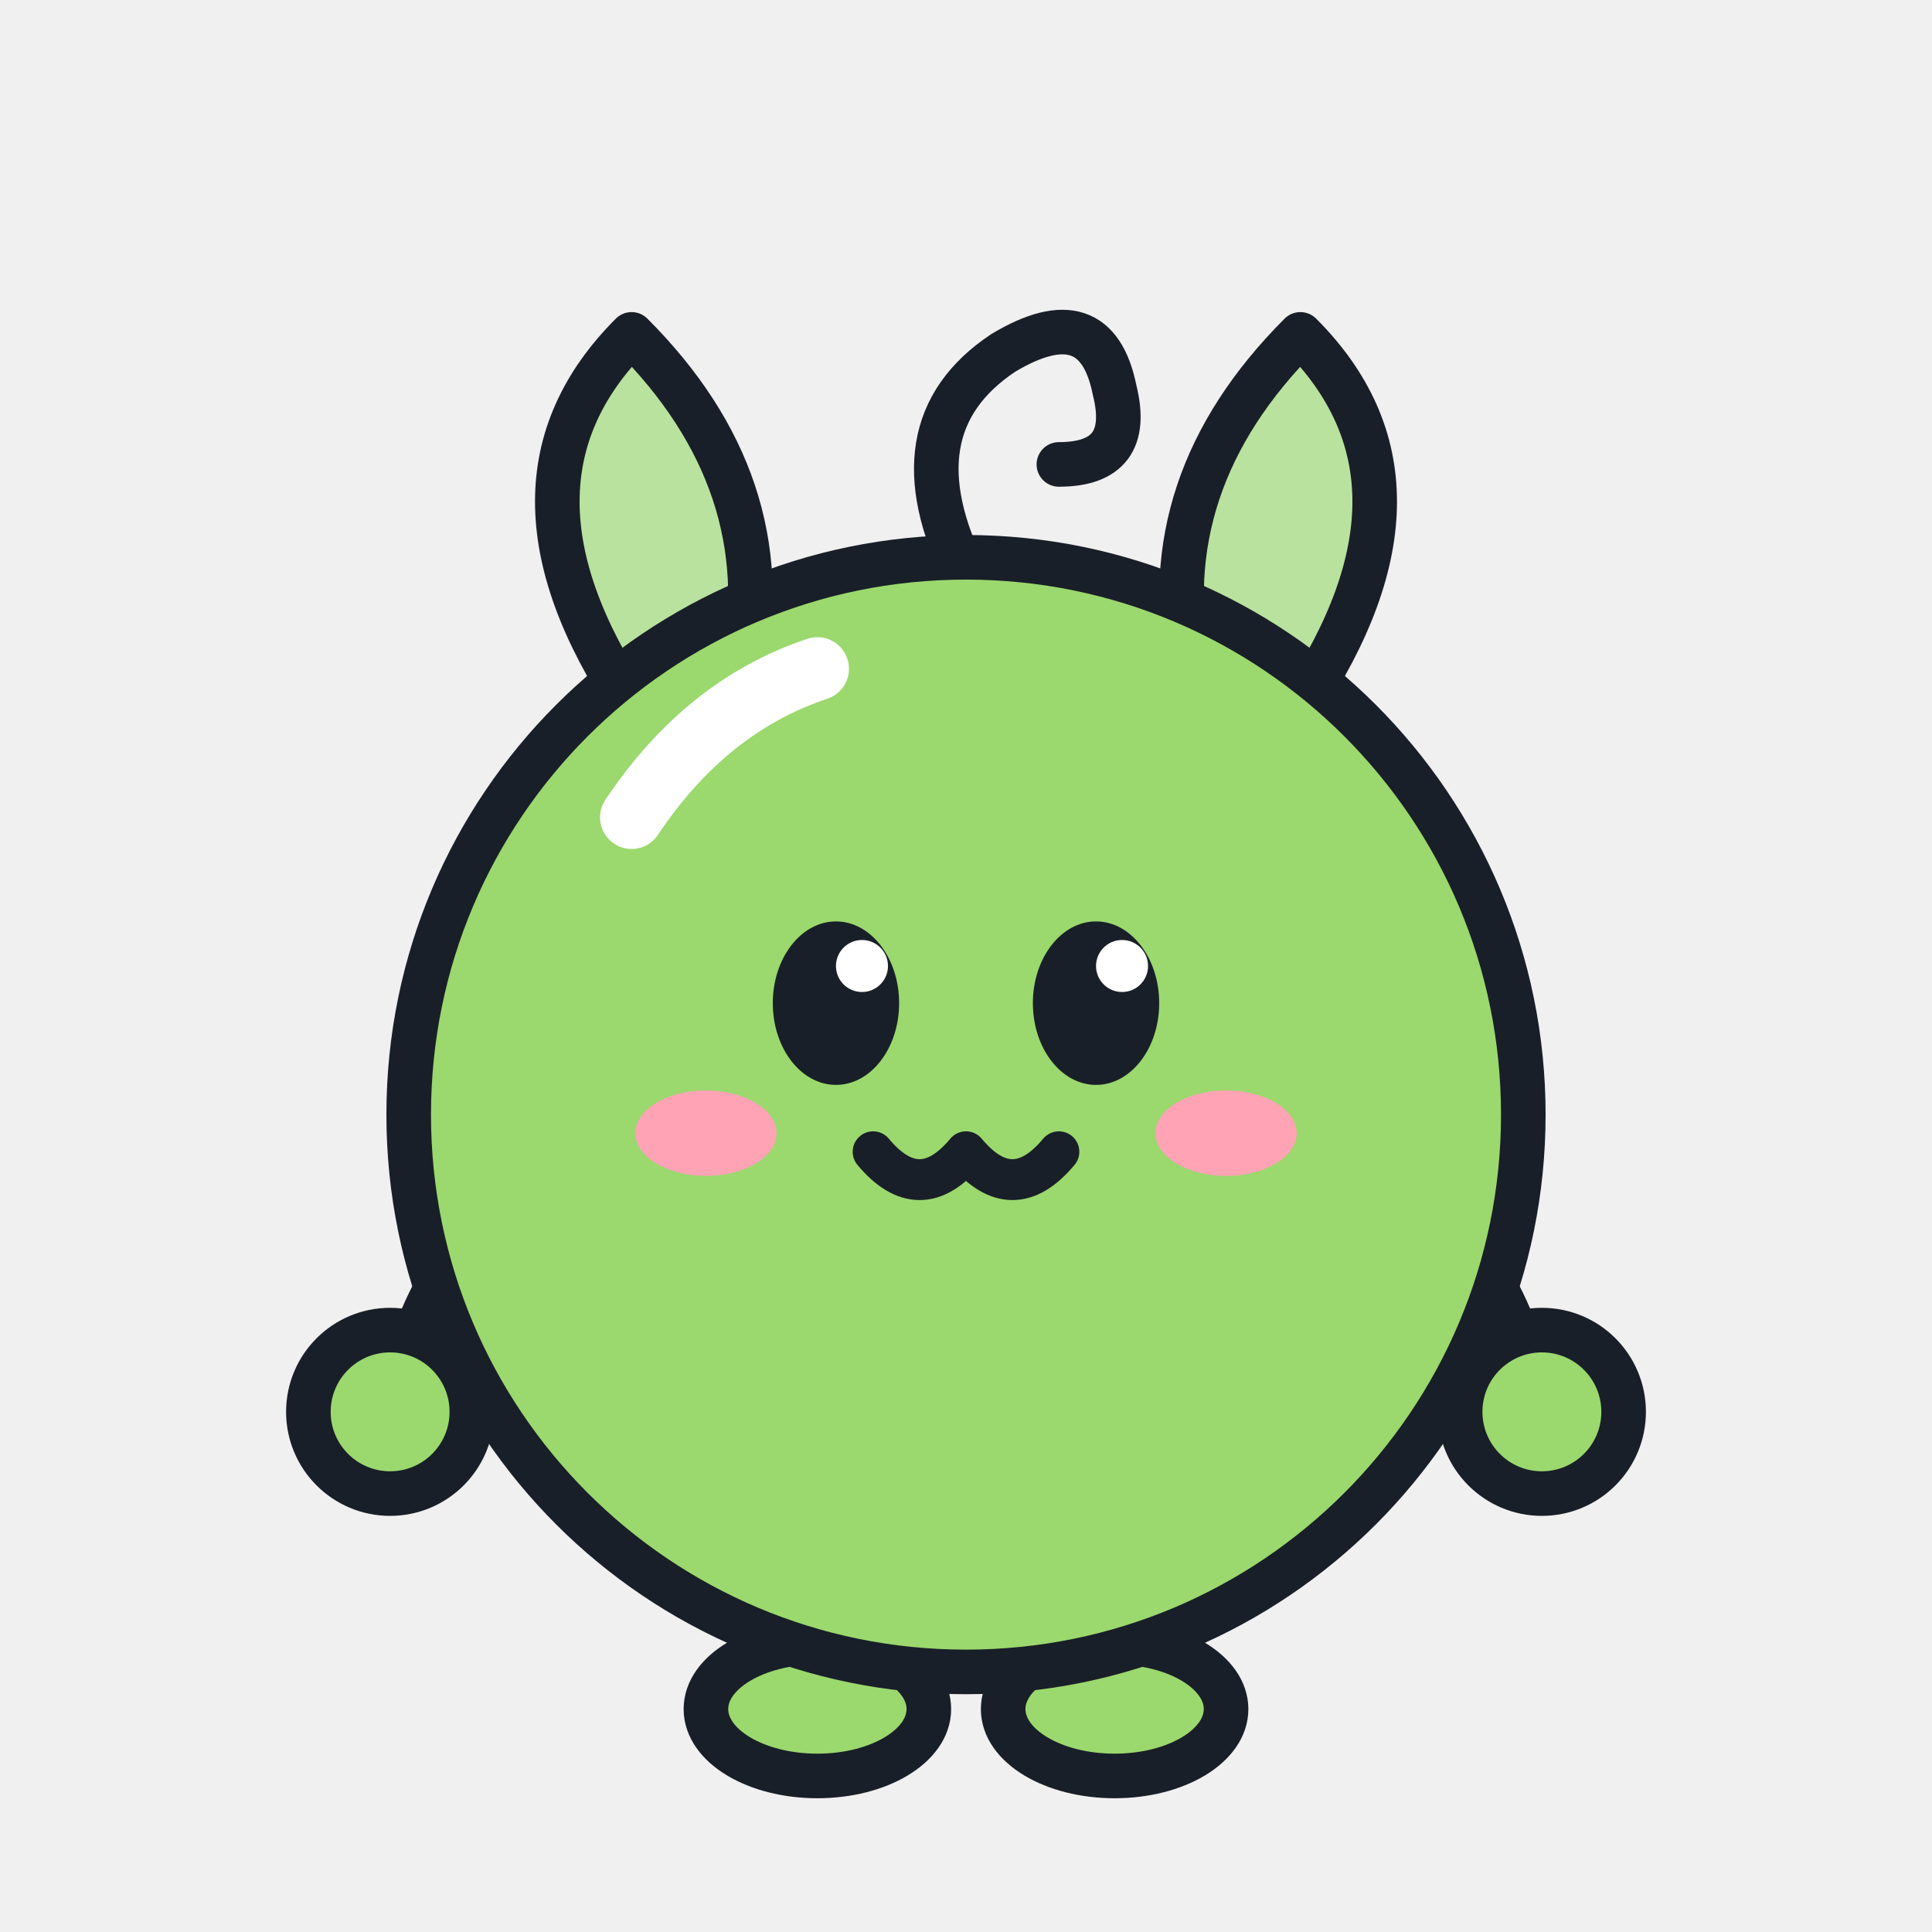
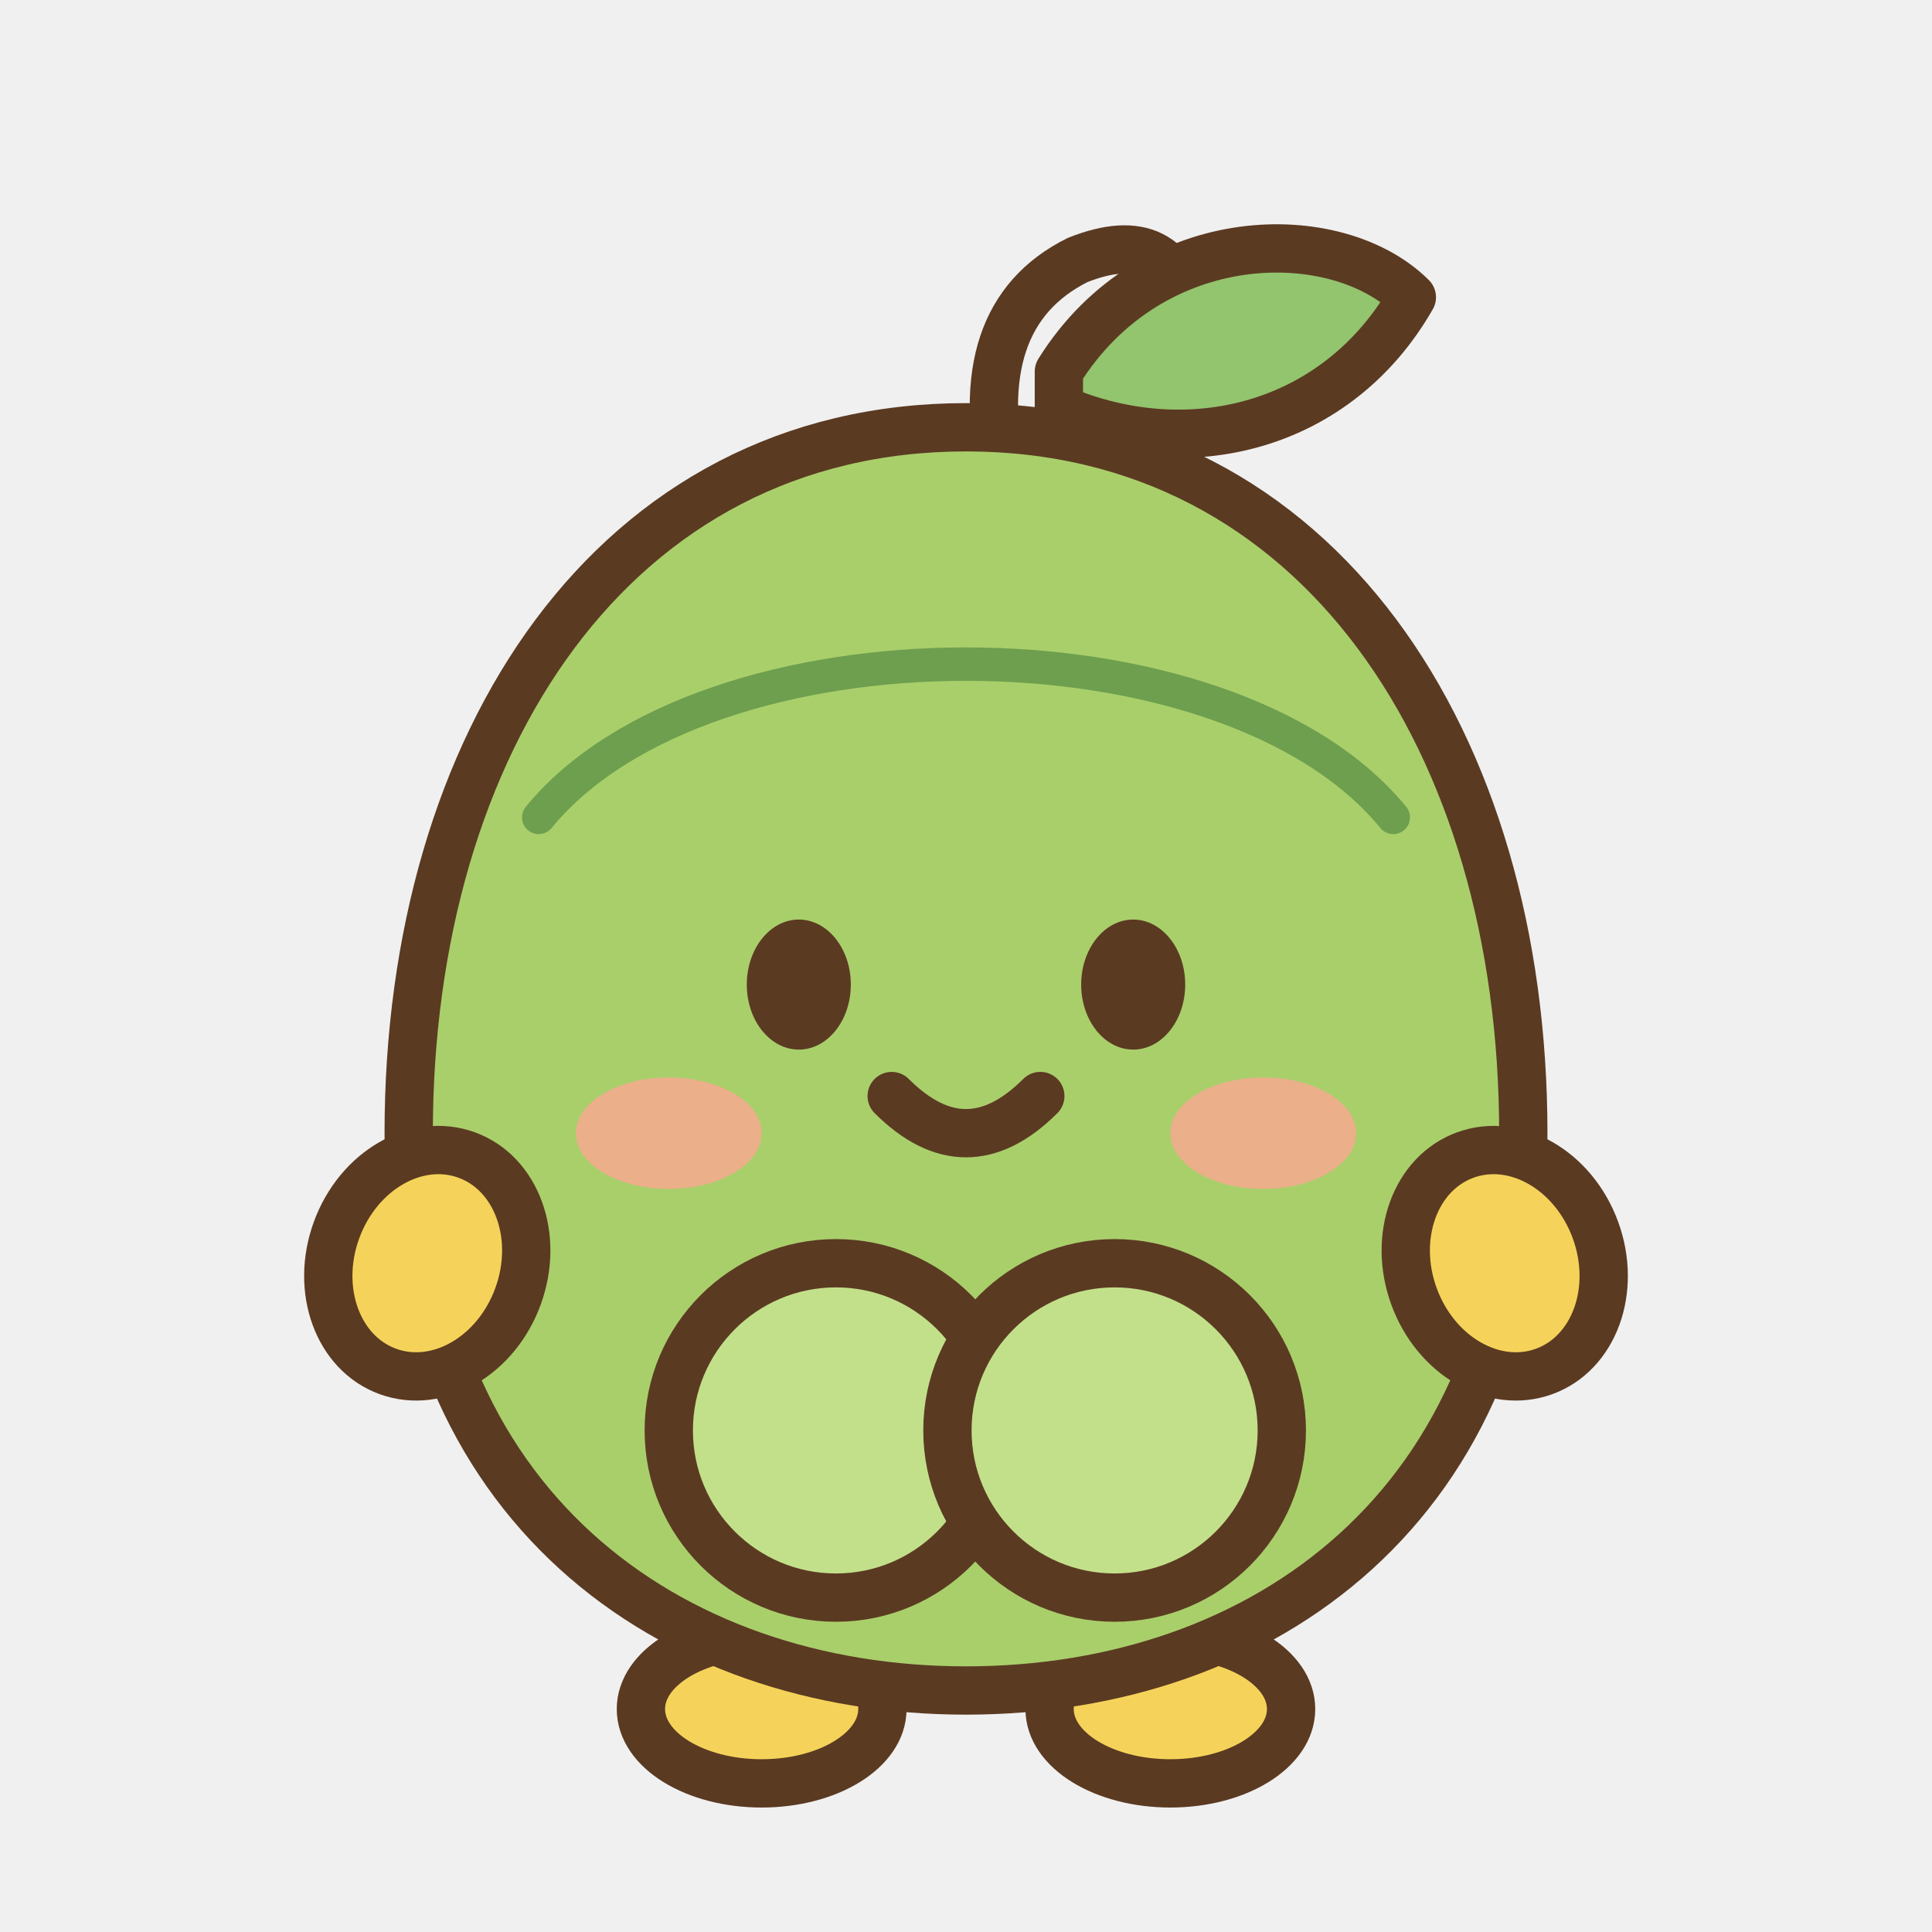
<svg xmlns="http://www.w3.org/2000/svg" viewBox="-4 -4 104 104" width="512" height="512">
-   <path d="M48 27 q-4-8 2-12 q5-3 6 2 q1 4-3 4" fill="none" stroke="#191F28" stroke-width="2.4" stroke-linecap="round" />
-   <path d="M30 34 Q22 22 30 14 Q38 22 36 32 Z M66 34 Q74 22 66 14 Q58 22 60 32 Z" fill="#B9E29F" stroke="#191F28" stroke-width="2.4" stroke-linejoin="round" />
-   <path d="M27 58 Q20 62 18 69" fill="none" stroke="#191F28" stroke-width="2.4" stroke-linecap="round" />
-   <circle cx="17" cy="72" r="4.4" fill="#9BD86E" stroke="#191F28" stroke-width="2.4" />
-   <path d="M69 58 Q76 62 78 69" fill="none" stroke="#191F28" stroke-width="2.4" stroke-linecap="round" />
-   <circle cx="79" cy="72" r="4.4" fill="#9BD86E" stroke="#191F28" stroke-width="2.4" />
-   <ellipse cx="40" cy="88" rx="6" ry="3.6" fill="#9BD86E" stroke="#191F28" stroke-width="2.4" />
-   <ellipse cx="56" cy="88" rx="6" ry="3.6" fill="#9BD86E" stroke="#191F28" stroke-width="2.4" />
-   <circle cx="48" cy="56" r="30" fill="#9BD86E" stroke="#191F28" stroke-width="2.4" />
-   <path d="M30 40 q4-6 10-8" fill="none" stroke="#fff" stroke-width="3.4" stroke-linecap="round" />
-   <ellipse cx="41" cy="50" rx="3.4" ry="4.4" fill="#191F28" />
-   <circle cx="42.4" cy="48" r="1.4" fill="#fff" />
-   <ellipse cx="55" cy="50" rx="3.4" ry="4.4" fill="#191F28" />
-   <circle cx="56.4" cy="48" r="1.4" fill="#fff" />
-   <path d="M43 58 q2.5 3 5 0 q2.5 3 5 0" fill="none" stroke="#191F28" stroke-width="2.2" stroke-linecap="round" stroke-linejoin="round" />
-   <ellipse cx="34" cy="57" rx="3.8" ry="2.3" fill="#FFA3B5" />
-   <ellipse cx="62" cy="57" rx="3.8" ry="2.3" fill="#FFA3B5" />
+   <ellipse cx="37" cy="88" rx="6.5" ry="4" fill="#F5D35A" stroke="#5B3A22" stroke-width="2.6" stroke-linejoin="round" stroke-linecap="round" />
+   <ellipse cx="59" cy="88" rx="6.5" ry="4" fill="#F5D35A" stroke="#5B3A22" stroke-width="2.6" stroke-linejoin="round" stroke-linecap="round" />
+   <path d="M50 22 q-2 -9 4 -12 q5 -2 6 3" fill="none" stroke="#5B3A22" stroke-width="2.6" stroke-linejoin="round" stroke-linecap="round" />
+   <path d="M53 16 C58 8 68 8 72 12 C68 19 60 21 53 18 Z" fill="#93C46E" stroke="#5B3A22" stroke-width="2.6" stroke-linejoin="round" stroke-linecap="round" />
+   <path d="M48 19 C67 19 78 36 78 57 C78 77 64 87 48 87 C32 87 18 77 18 57 C18 36 29 19 48 19 Z" fill="#A9CF6B" stroke="#5B3A22" stroke-width="2.6" stroke-linejoin="round" stroke-linecap="round" />
+   <path d="M25 40 C34 29 62 29 71 40" fill="none" stroke="#6E9F4E" stroke-width="1.8" stroke-linecap="round" />
+   <circle cx="41" cy="73" r="9" fill="#C2E08A" stroke="#5B3A22" stroke-width="2.6" stroke-linejoin="round" stroke-linecap="round" />
+   <circle cx="56" cy="73" r="9" fill="#C2E08A" stroke="#5B3A22" stroke-width="2.6" stroke-linejoin="round" stroke-linecap="round" />
+   <ellipse cx="39" cy="49" rx="2.8" ry="3.5" fill="#5B3A22" />
+   <ellipse cx="57" cy="49" rx="2.8" ry="3.5" fill="#5B3A22" />
+   <path d="M44 55 q4 4 8 0" fill="none" stroke="#5B3A22" stroke-width="2.6" stroke-linejoin="round" stroke-linecap="round" />
+   <ellipse cx="32" cy="57" rx="5" ry="3" fill="#F7A98E" opacity=".85" />
+   <ellipse cx="64" cy="57" rx="5" ry="3" fill="#F7A98E" opacity=".85" />
+   <ellipse cx="19" cy="64" rx="5.2" ry="6.2" transform="rotate(20 19 64)" fill="#F5D35A" stroke="#5B3A22" stroke-width="2.6" stroke-linejoin="round" stroke-linecap="round" />
+   <ellipse cx="77" cy="64" rx="5.2" ry="6.2" transform="rotate(-20 77 64)" fill="#F5D35A" stroke="#5B3A22" stroke-width="2.6" stroke-linejoin="round" stroke-linecap="round" />
</svg>
